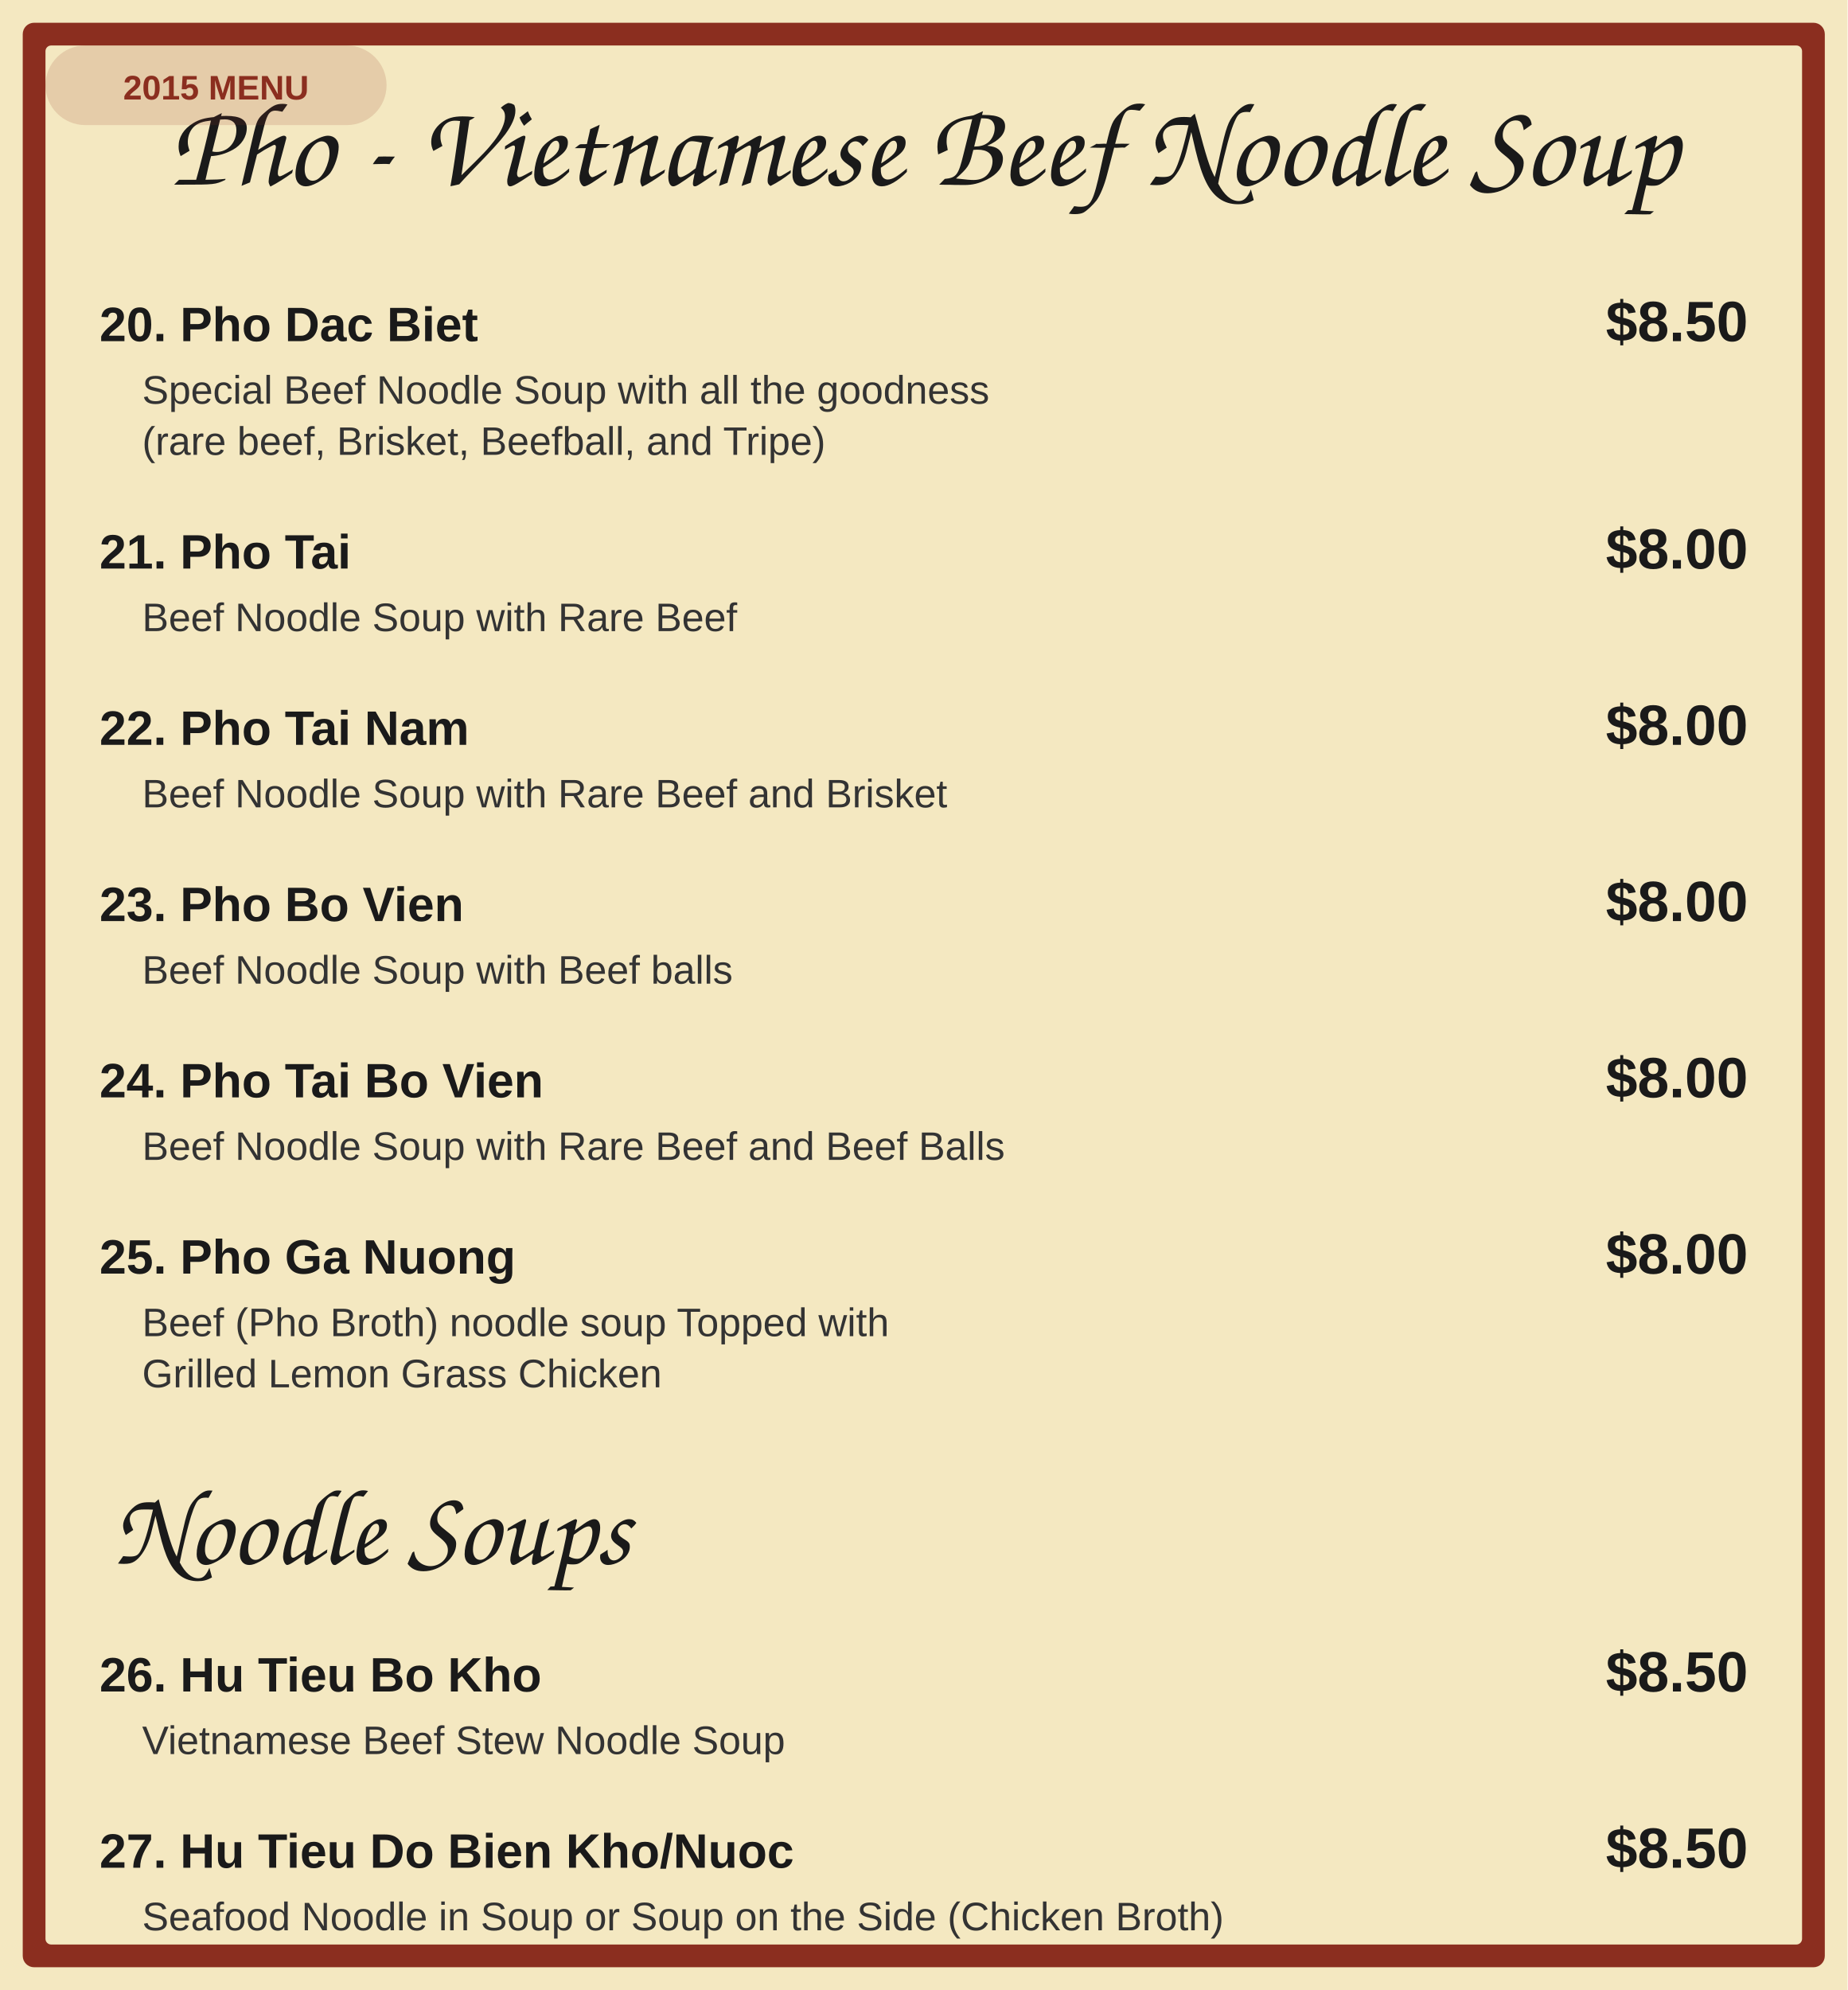
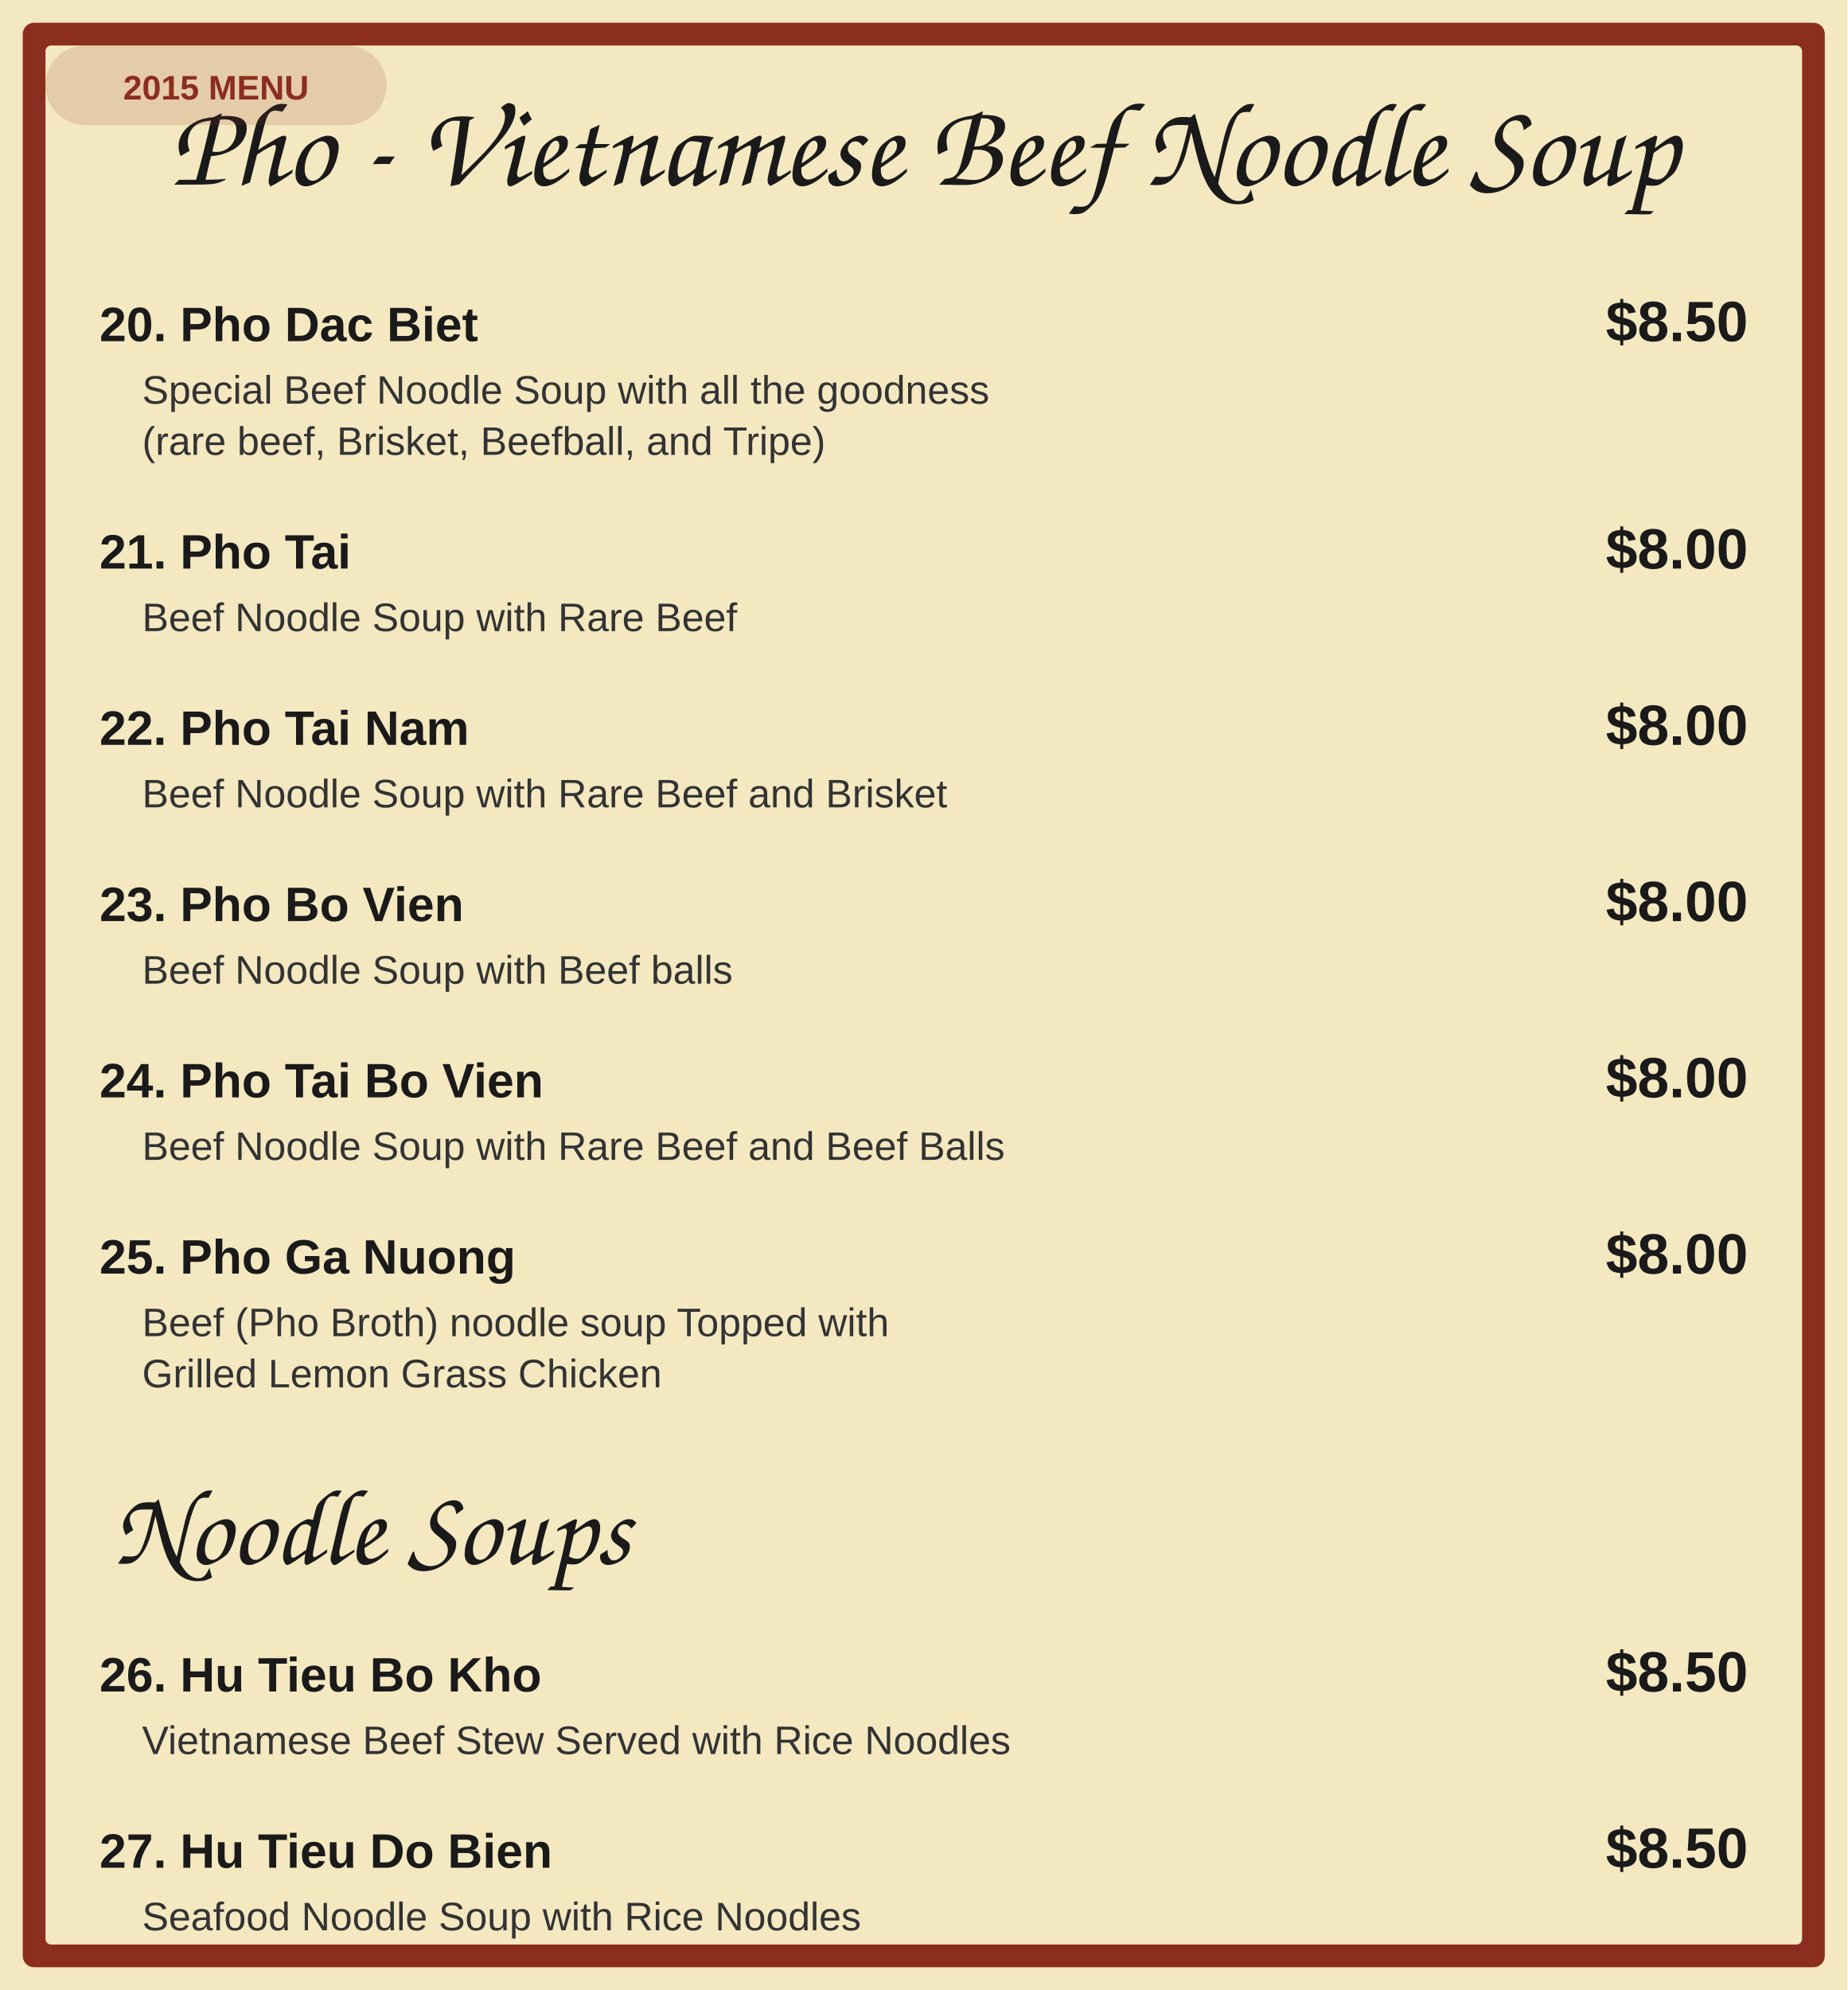
<svg xmlns="http://www.w3.org/2000/svg" width="650" height="700" viewBox="0 0 650 700" fill="none">
  <rect width="650" height="700" fill="#F4E8C1" />
  <rect x="8" y="8" width="634" height="684" fill="#8B2E1F" rx="4" />
  <rect x="16" y="16" width="618" height="668" fill="#F4E8C1" rx="2" />
  <text x="325" y="65" text-anchor="middle" font-family="'Brush Script MT', cursive, serif" font-size="42" font-weight="400" fill="#1a1a1a">Pho - Vietnamese Beef Noodle Soup</text>
  <g id="pho-items">
    <text x="35" y="120" font-family="Arial, sans-serif" font-size="17" font-weight="700" fill="#1a1a1a">20. Pho Dac Biet</text>
    <text x="615" y="120" text-anchor="end" font-family="Arial, sans-serif" font-size="20" font-weight="700" fill="#1a1a1a">$8.50</text>
    <text x="50" y="142" font-family="Arial, sans-serif" font-size="14" font-weight="400" fill="#333333">Special Beef Noodle Soup with all the goodness</text>
    <text x="50" y="160" font-family="Arial, sans-serif" font-size="14" font-weight="400" fill="#333333">(rare beef, Brisket, Beefball, and Tripe)</text>
    <text x="35" y="200" font-family="Arial, sans-serif" font-size="17" font-weight="700" fill="#1a1a1a">21. Pho Tai</text>
    <text x="615" y="200" text-anchor="end" font-family="Arial, sans-serif" font-size="20" font-weight="700" fill="#1a1a1a">$8.00</text>
    <text x="50" y="222" font-family="Arial, sans-serif" font-size="14" font-weight="400" fill="#333333">Beef Noodle Soup with Rare Beef</text>
    <text x="35" y="262" font-family="Arial, sans-serif" font-size="17" font-weight="700" fill="#1a1a1a">22. Pho Tai Nam</text>
    <text x="615" y="262" text-anchor="end" font-family="Arial, sans-serif" font-size="20" font-weight="700" fill="#1a1a1a">$8.00</text>
    <text x="50" y="284" font-family="Arial, sans-serif" font-size="14" font-weight="400" fill="#333333">Beef Noodle Soup with Rare Beef and Brisket</text>
    <text x="35" y="324" font-family="Arial, sans-serif" font-size="17" font-weight="700" fill="#1a1a1a">23. Pho Bo Vien</text>
    <text x="615" y="324" text-anchor="end" font-family="Arial, sans-serif" font-size="20" font-weight="700" fill="#1a1a1a">$8.00</text>
    <text x="50" y="346" font-family="Arial, sans-serif" font-size="14" font-weight="400" fill="#333333">Beef Noodle Soup with Beef balls</text>
    <text x="35" y="386" font-family="Arial, sans-serif" font-size="17" font-weight="700" fill="#1a1a1a">24. Pho Tai Bo Vien</text>
    <text x="615" y="386" text-anchor="end" font-family="Arial, sans-serif" font-size="20" font-weight="700" fill="#1a1a1a">$8.00</text>
    <text x="50" y="408" font-family="Arial, sans-serif" font-size="14" font-weight="400" fill="#333333">Beef Noodle Soup with Rare Beef and Beef Balls</text>
    <text x="35" y="448" font-family="Arial, sans-serif" font-size="17" font-weight="700" fill="#1a1a1a">25. Pho Ga Nuong</text>
    <text x="615" y="448" text-anchor="end" font-family="Arial, sans-serif" font-size="20" font-weight="700" fill="#1a1a1a">$8.00</text>
    <text x="50" y="470" font-family="Arial, sans-serif" font-size="14" font-weight="400" fill="#333333">Beef (Pho Broth) noodle soup Topped with</text>
    <text x="50" y="488" font-family="Arial, sans-serif" font-size="14" font-weight="400" fill="#333333">Grilled Lemon Grass Chicken</text>
  </g>
  <text x="40" y="550" font-family="'Brush Script MT', cursive, serif" font-size="38" font-weight="400" fill="#1a1a1a">Noodle Soups</text>
  <g id="noodle-items">
    <text x="35" y="595" font-family="Arial, sans-serif" font-size="17" font-weight="700" fill="#1a1a1a">26. Hu Tieu Bo Kho</text>
    <text x="615" y="595" text-anchor="end" font-family="Arial, sans-serif" font-size="20" font-weight="700" fill="#1a1a1a">$8.50</text>
-     <text x="50" y="617" font-family="Arial, sans-serif" font-size="14" font-weight="400" fill="#333333">Vietnamese Beef Stew Noodle Soup</text>
-     <text x="35" y="657" font-family="Arial, sans-serif" font-size="17" font-weight="700" fill="#1a1a1a">27. Hu Tieu Do Bien Kho/Nuoc</text>
+     <text x="50" y="617" font-family="Arial, sans-serif" font-size="14" font-weight="400" fill="#333333">Vietnamese Beef Stew Served with Rice Noodles</text>
+     <text x="35" y="657" font-family="Arial, sans-serif" font-size="17" font-weight="700" fill="#1a1a1a">27. Hu Tieu Do Bien</text>
    <text x="615" y="657" text-anchor="end" font-family="Arial, sans-serif" font-size="20" font-weight="700" fill="#1a1a1a">$8.50</text>
-     <text x="50" y="679" font-family="Arial, sans-serif" font-size="14" font-weight="400" fill="#333333">Seafood Noodle in Soup or Soup on the Side (Chicken Broth)</text>
+     <text x="50" y="679" font-family="Arial, sans-serif" font-size="14" font-weight="400" fill="#333333">Seafood Noodle Soup with Rice Noodles</text>
  </g>
  <rect x="16" y="16" width="120" height="28" rx="14" fill="#8B2E1F" opacity="0.15" />
  <text x="76" y="35" text-anchor="middle" font-family="Arial, sans-serif" font-size="12" font-weight="600" fill="#8B2E1F">2015 MENU</text>
</svg>
